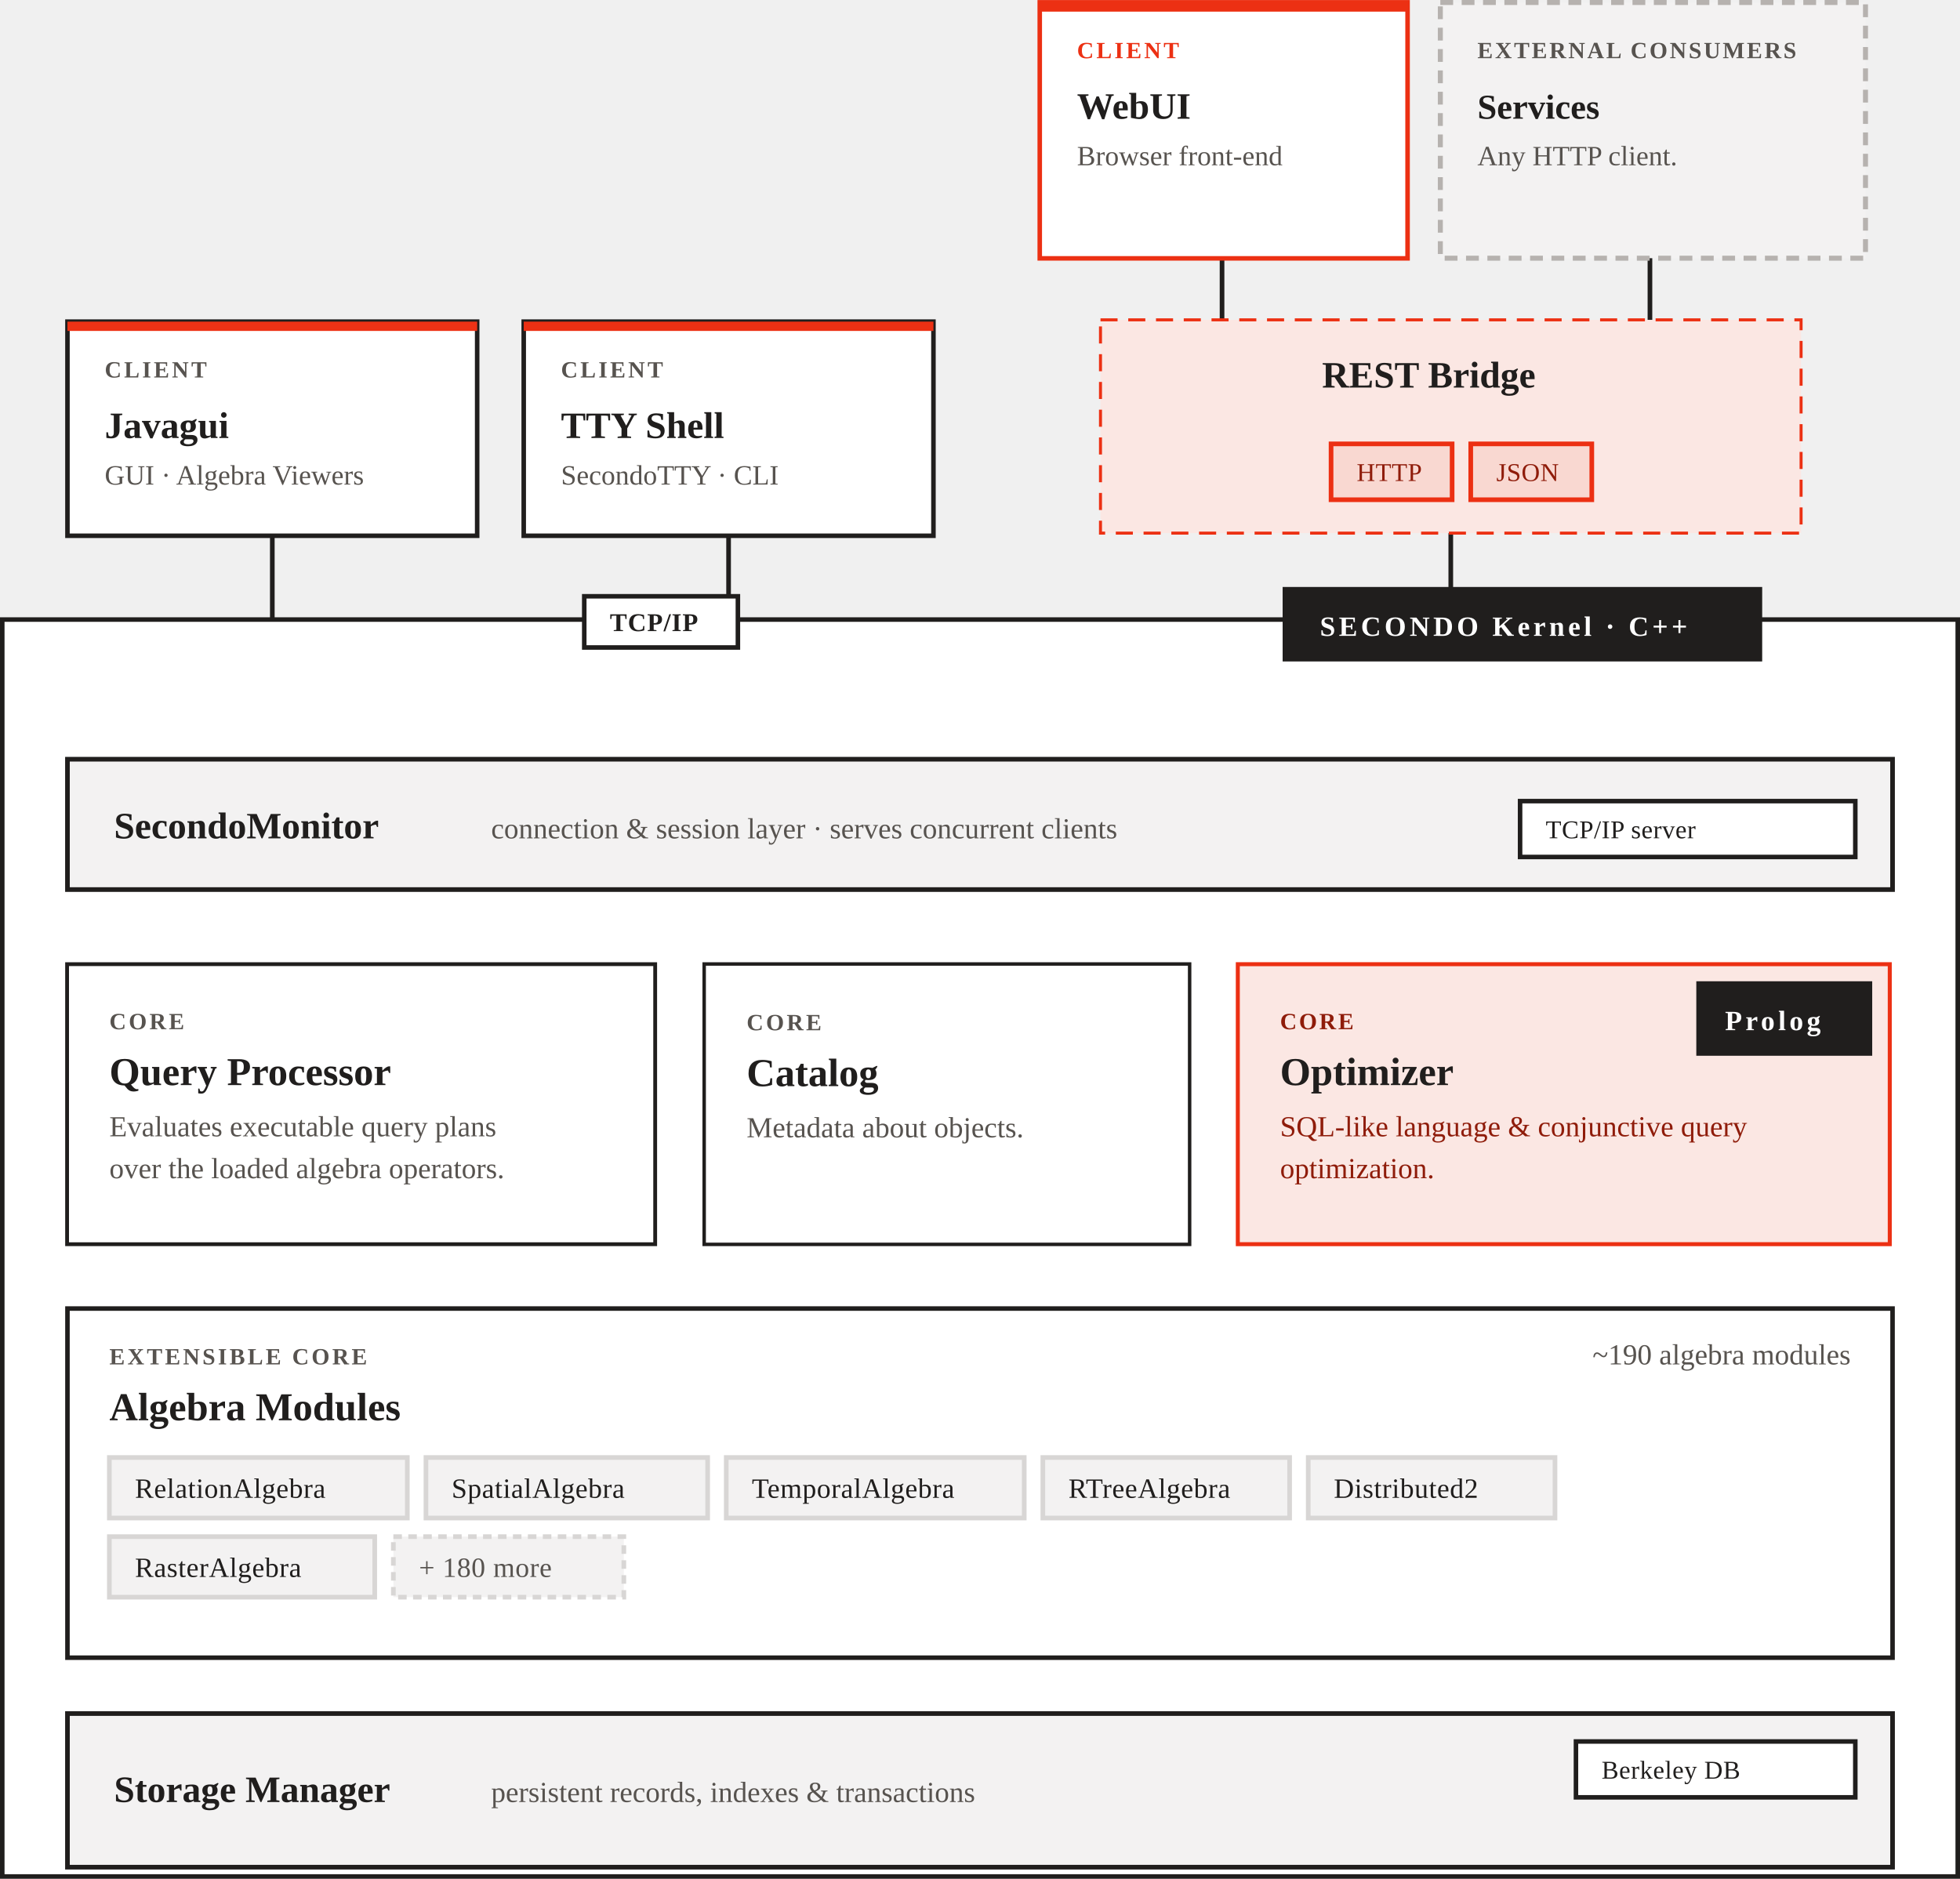
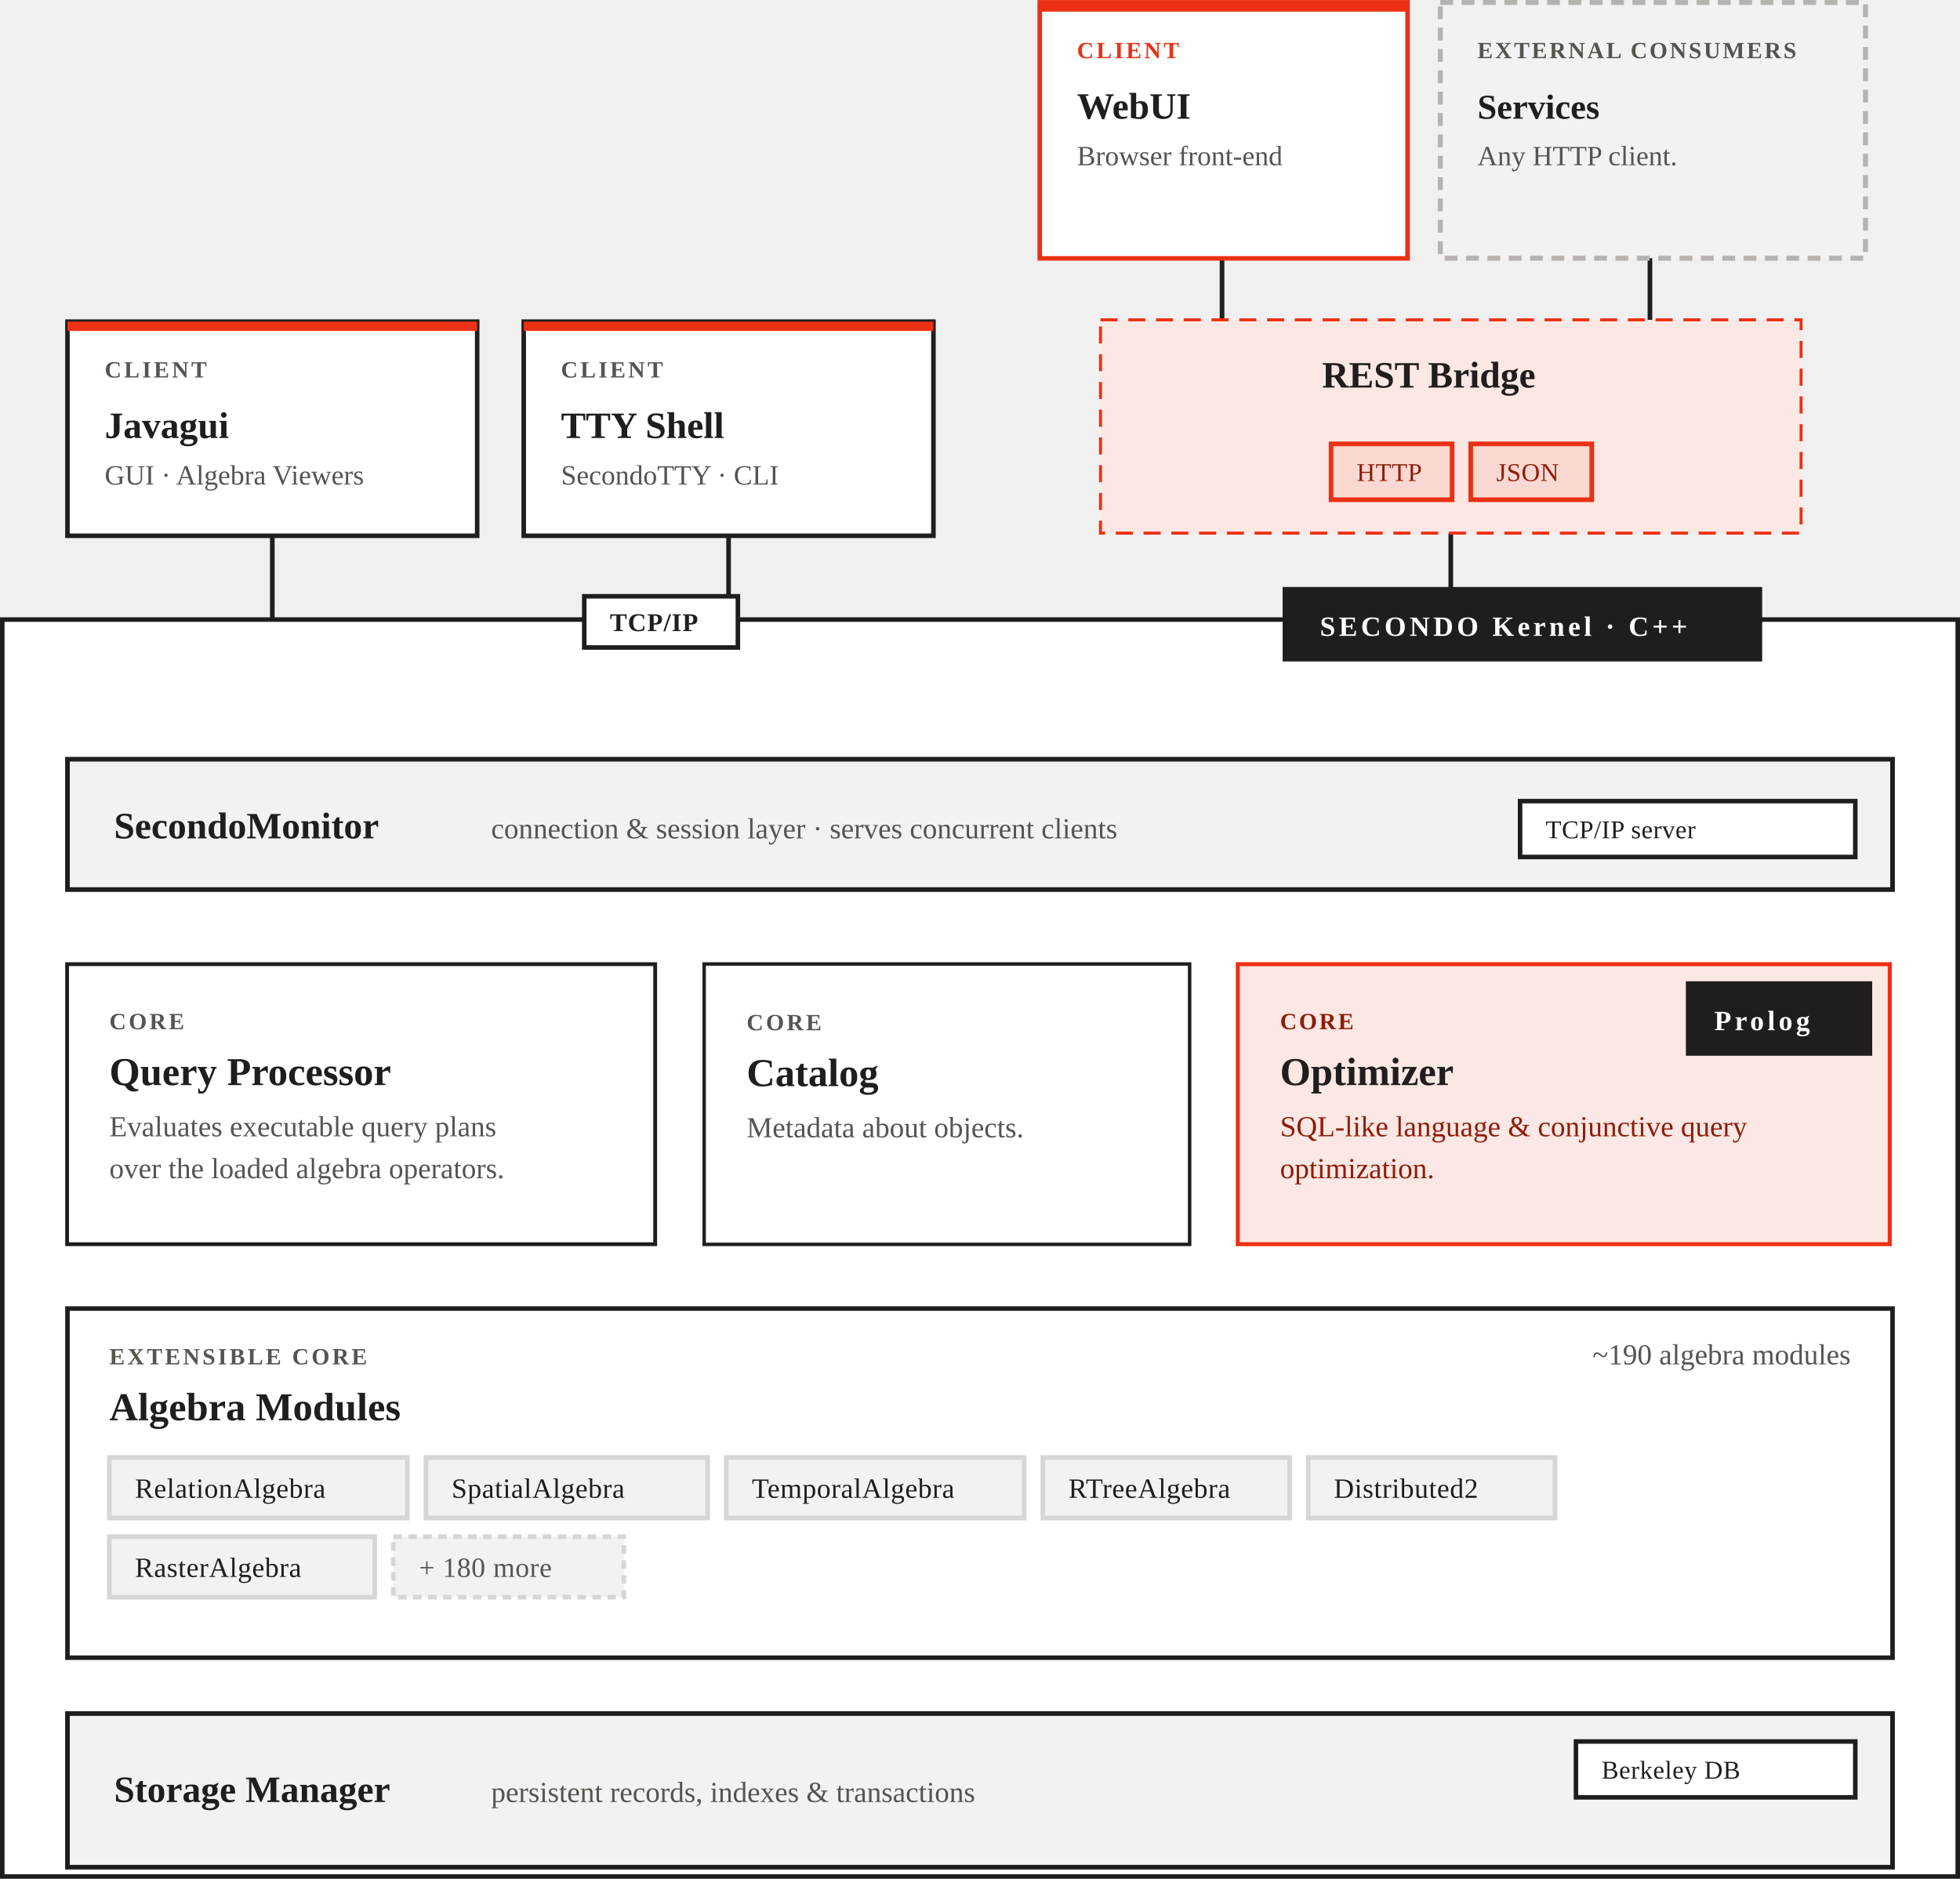
<svg xmlns="http://www.w3.org/2000/svg" viewBox="0 0 918 880.06" width="918" height="880.06" version="1.1" id="svg68">
  <defs id="defs3">
    <marker id="aI" markerWidth="9" markerHeight="9" refX="7" refY="4.5" orient="auto">
      <path d="M 0,0 9,4.5 0,9 Z" fill="#201e1d" id="path1" />
    </marker>
    <marker id="aIs" markerWidth="9" markerHeight="9" refX="2" refY="4.5" orient="auto">
      <path d="M 9,0 0,4.5 9,9 Z" fill="#201e1d" id="path2" />
    </marker>
    <marker id="aR" markerWidth="9" markerHeight="9" refX="7" refY="4.5" orient="auto">
      <path d="M 0,0 9,4.5 0,9 Z" fill="#ec3013" id="path3" />
    </marker>
    <marker id="aI-1" markerWidth="9" markerHeight="9" refX="7" refY="4.5" orient="auto">
      <path d="M 0,0 9,4.5 0,9 Z" fill="#201e1d" id="path1-3" />
    </marker>
    <marker id="aI-5" markerWidth="9" markerHeight="9" refX="7" refY="4.5" orient="auto">
      <path d="M 0,0 9,4.5 0,9 Z" fill="#201e1d" id="path1-35" />
    </marker>
    <marker id="aI-6" markerWidth="9" markerHeight="9" refX="7" refY="4.5" orient="auto">
      <path d="M 0,0 9,4.5 0,9 Z" fill="#201e1d" id="path1-5" />
    </marker>
  </defs>
  <g id="g4" transform="translate(-22.35199,-86.30494)">
    <g id="g3">
      <line x1="795.131" y1="173.558" x2="795.131" y2="277.139" stroke="#201e1d" stroke-width="2.181" marker-end="url(#aI-6)" id="line3-5" style="stroke-linecap:butt;marker-end:url(#aI-6)" />
    </g>
  </g>
  <line x1="127.54" y1="250.968" x2="127.54" y2="354.55" stroke="#201e1d" stroke-width="2.181" marker-end="url(#aI)" id="line3" style="stroke-linecap:butt" />
  <line x1="572.362" y1="81.345" x2="572.362" y2="184.927" stroke="#201e1d" stroke-width="2.181" marker-end="url(#aI-5)" id="line3-3" style="stroke-linecap:butt;marker-end:url(#aI-5)" />
  <line x1="679.499" y1="223.507" x2="679.499" y2="327.089" stroke="#201e1d" stroke-width="2.181" marker-end="url(#aI-1)" id="line3-8" style="stroke-linecap:butt;marker-end:url(#aI-1)" />
  <line x1="341.245" y1="250.968" x2="341.245" y2="354.55" stroke="#201e1d" stroke-width="2.181" marker-end="url(#aI)" id="line4" style="stroke-linecap:butt" />
  <line x1="227.85" y1="417.789" x2="227.85" y2="450.499" stroke="#6b6866" stroke-width="1.745" marker-end="url(#aI)" id="line8" style="stroke-linecap:butt" />
  <line x1="678.156" y1="417.789" x2="678.156" y2="450.499" stroke="#6b6866" stroke-width="1.745" marker-end="url(#aI)" id="line9" style="stroke-linecap:butt" />
  <line x1="425.2" y1="517.009" x2="468.813" y2="517.009" stroke="#6b6866" stroke-width="1.745" marker-start="url(#aIs)" marker-end="url(#aI)" id="line10" style="stroke-linecap:butt" />
  <line x1="227.85" y1="583.519" x2="227.85" y2="611.867" stroke="#6b6866" stroke-width="1.745" marker-end="url(#aI)" id="line11" style="stroke-linecap:butt" />
  <line x1="678.156" y1="583.519" x2="678.156" y2="611.867" stroke="#6b6866" stroke-width="1.745" marker-end="url(#aI)" id="line12" style="stroke-linecap:butt" />
  <line x1="459" y1="777.598" x2="459" y2="801.585" stroke="#6b6866" stroke-width="1.745" marker-end="url(#aI)" id="line13" style="stroke-linecap:butt" />
  <rect x="31.591" y="150.658" width="191.898" height="100.31" fill="#ffffff" stroke="#201e1d" stroke-width="2.124" id="rect18" />
  <rect x="31.591" y="150.658" width="191.898" height="4.361" fill="#201e1d" id="rect19" style="fill:#ed3215;fill-opacity:1;stroke-width:1.09" />
  <text x="49.036" y="176.826" font-size="10.903px" font-weight="600" fill="#57534f" text-anchor="start" letter-spacing="1.2" style="text-transform:uppercase;stroke-width:1.09" id="text19">CLIENT</text>
  <text x="49.036" y="205.175" font-size="17.445px" font-weight="700" fill="#201e1d" text-anchor="start" id="text20" style="stroke-width:1.09">Javagui</text>
  <text x="49.036" y="226.981" font-size="13.084px" font-weight="400" fill="#57534f" text-anchor="start" id="text21" style="stroke-width:1.09">GUI · Algebra Viewers</text>
  <rect x="245.296" y="150.658" width="191.898" height="100.31" fill="#ffffff" stroke="#201e1d" stroke-width="2.124" id="rect21" />
  <rect x="245.296" y="150.658" width="191.898" height="4.361" fill="#201e1d" id="rect22" style="fill:#ec3013;fill-opacity:1;stroke-width:1.09" />
  <text x="262.741" y="176.826" font-size="10.903px" font-weight="600" fill="#57534f" text-anchor="start" letter-spacing="1.2" style="text-transform:uppercase;stroke-width:1.09" id="text22">CLIENT</text>
  <text x="262.741" y="205.175" font-size="17.445px" font-weight="700" fill="#201e1d" text-anchor="start" id="text23" style="stroke-width:1.09">TTY Shell</text>
  <text x="262.741" y="226.981" font-size="13.084px" font-weight="400" fill="#57534f" text-anchor="start" id="text24" style="stroke-width:1.09">SecondoTTY · CLI</text>
  <text x="622.572" y="200.012" font-size="13.084px" font-weight="400" fill="#57534f" text-anchor="start" id="text24-7" style="stroke-width:1.09">SecondoTTY · CLI</text>
  <rect x="486.985" y="1.09" width="172.272" height="119.936" fill="#ffffff" stroke="#ec3013" stroke-width="2.124" id="rect24" />
  <rect x="486.985" y="1.09" width="172.272" height="4.361" fill="#ec3013" id="rect25" style="stroke-width:1.09" />
  <text x="504.43" y="27.258" font-size="10.903px" font-weight="600" fill="#ec3013" text-anchor="start" letter-spacing="1.2" style="text-transform:uppercase;stroke-width:1.09" id="text25">CLIENT</text>
  <text x="504.43" y="55.607" font-size="17.445px" font-weight="700" fill="#201e1d" text-anchor="start" id="text26" style="stroke-width:1.09">WebUI</text>
  <text x="504.43" y="77.413" font-size="13.084px" font-weight="400" fill="#57534f" text-anchor="start" id="text27" style="stroke-width:1.09">Browser front-end</text>
  <rect x="674.602" y="1.171" width="199.133" height="119.774" fill="#f3f2f2" stroke="#b6b2af" stroke-width="2.343" stroke-dasharray="6, 4" id="rect27" />
  <text x="691.966" y="27.258" font-size="10.903px" font-weight="600" fill="#57534f" text-anchor="start" letter-spacing="1" style="text-transform:uppercase;stroke-width:1.09" id="text28">EXTERNAL CONSUMERS</text>
  <text x="691.966" y="55.607" font-size="16.355px" font-weight="700" fill="#201e1d" text-anchor="start" id="text29" style="stroke-width:1.09">Services</text>
  <text x="691.966" y="77.413" font-size="13.084px" font-weight="400" fill="#57534f" text-anchor="start" id="text30" style="stroke-width:1.09">Any HTTP client.</text>
  <rect x="515.431" y="149.824" width="328.136" height="99.904" fill="#fbe7e3" stroke="#ec3013" stroke-width="1.41" stroke-dasharray="8, 5" id="rect30" />
  <rect x="623.425" y="207.922" width="56.697" height="26.168" fill="#f9d8d1" stroke="#ec3013" stroke-width="2.181" id="rect36" />
  <text x="635.419" y="225.324" font-size="11.994px" font-weight="500" fill="#8f1c0a" letter-spacing="0.2" id="text37" style="stroke-width:1.09">HTTP</text>
  <rect x="688.845" y="207.922" width="56.697" height="26.168" fill="#f9d8d1" stroke="#ec3013" stroke-width="2.181" id="rect37" />
  <text x="700.839" y="225.324" font-size="11.994px" font-weight="500" fill="#8f1c0a" letter-spacing="0.2" id="text38" style="stroke-width:1.09">JSON</text>
  <rect x="1.062" y="290.22" width="915.877" height="588.778" fill="#ffffff" stroke="#201e1d" stroke-width="2.124" id="rect38" />
  <rect x="329.81" y="451.559" width="227.375" height="131.344" fill="#ffffff" stroke="#201e1d" stroke-width="1.619" id="rect42-8" />
  <text x="349.688" y="482.591" font-size="10.903px" font-weight="600" fill="#57534f" text-anchor="start" letter-spacing="1.2" style="text-transform:uppercase;stroke-width:1.09" id="text43-3">CORE</text>
  <text x="349.688" y="508.759" font-size="18.536px" font-weight="700" fill="#201e1d" text-anchor="start" id="text44-9" style="stroke-width:1.09">Catalog</text>
  <text x="349.688" y="532.746" font-size="13.629px" font-weight="400" fill="#57534f" text-anchor="start" id="text45-0" style="stroke-width:1.09">Metadata about objects.</text>
  <rect x="600.743" y="274.956" width="224.608" height="34.891" fill="#201e1d" id="rect39" style="stroke-width:1.09" />
  <text x="618.188" y="297.853" font-size="13.084px" font-weight="600" fill="#ffffff" letter-spacing="1.6" style="text-transform:uppercase;stroke-width:1.09" id="text39">SECONDO Kernel · C++</text>
  <rect x="31.591" y="355.64" width="854.818" height="61.058" fill="#f3f2f2" stroke="#201e1d" stroke-width="2.181" id="rect40" />
  <text x="53.398" y="392.711" font-size="17.445px" font-weight="700" fill="#201e1d" text-anchor="start" id="text40" style="stroke-width:1.09">SecondoMonitor</text>
  <text x="230.031" y="392.711" font-size="13.629px" font-weight="400" fill="#57534f" text-anchor="start" id="text41" style="stroke-width:1.09">connection &amp; session layer · serves concurrent clients</text>
  <rect x="711.957" y="375.266" width="157.007" height="26.168" fill="#ffffff" stroke="#201e1d" stroke-width="2.124" id="rect41" />
  <text x="723.95" y="392.668" font-size="11.994px" font-weight="500" fill="#201e1d" letter-spacing="0.2" id="text42" style="stroke-width:1.09">TCP/IP server</text>
  <rect x="31.42" y="451.64" width="275.444" height="131.182" fill="#ffffff" stroke="#201e1d" stroke-width="1.781" id="rect42" />
  <text x="51.217" y="482.118" font-size="10.903px" font-weight="600" fill="#57534f" text-anchor="start" letter-spacing="1.2" style="text-transform:uppercase;stroke-width:1.09" id="text43">CORE</text>
  <text x="51.217" y="508.286" font-size="18.536px" font-weight="700" fill="#201e1d" text-anchor="start" id="text44" style="stroke-width:1.09">Query Processor</text>
  <text x="51.217" y="532.273" font-size="13.629px" font-weight="400" fill="#57534f" text-anchor="start" id="text45" style="stroke-width:1.09">Evaluates executable query plans</text>
  <text x="51.217" y="551.899" font-size="13.629px" font-weight="400" fill="#57534f" text-anchor="start" id="text46" style="stroke-width:1.09">over the loaded algebra operators.</text>
  <rect x="579.748" y="451.656" width="305.356" height="131.151" fill="#fbe7e3" stroke="#ec3013" stroke-width="1.869" id="rect46" />
  <text x="599.529" y="482.118" font-size="10.903px" font-weight="600" fill="#8f1c0a" text-anchor="start" letter-spacing="1" style="text-transform:uppercase;stroke-width:1.09" id="text47">CORE</text>
  <text x="599.529" y="508.286" font-size="18.536px" font-weight="700" fill="#201e1d" text-anchor="start" id="text49" style="stroke-width:1.09">Optimizer</text>
  <text x="599.529" y="532.273" font-size="13.629px" font-weight="400" fill="#8f1c0a" text-anchor="start" id="text50" style="stroke-width:1.09">SQL-like language &amp; conjunctive query</text>
  <text x="599.529" y="551.899" font-size="13.629px" font-weight="400" fill="#8f1c0a" text-anchor="start" id="text51" style="stroke-width:1.09">optimization.</text>
  <text x="489.529" y="571.525" font-size="13.629px" font-weight="400" fill="#8f1c0a" text-anchor="start" id="text52" style="stroke-width:1.09" />
  <rect x="31.591" y="612.958" width="854.818" height="163.549" fill="#ffffff" stroke="#201e1d" stroke-width="2.124" id="rect52" />
  <text x="51.217" y="639.126" font-size="10.903px" font-weight="600" fill="#57534f" text-anchor="start" letter-spacing="1.2" style="text-transform:uppercase;stroke-width:1.09" id="text53">EXTENSIBLE CORE</text>
  <text x="866.783" y="639.126" font-size="13.629px" font-weight="400" fill="#57534f" text-anchor="end" id="text54" style="stroke-width:1.09">~190 algebra modules</text>
  <text x="51.217" y="665.294" font-size="18.536px" font-weight="700" fill="#201e1d" text-anchor="start" id="text55" style="stroke-width:1.09">Algebra Modules</text>
  <rect x="51.217" y="682.739" width="139.562" height="28.349" fill="#f3f2f2" stroke="#d8d6d5" stroke-width="2.181" id="rect55" />
  <text x="63.211" y="701.623" font-size="13.084px" font-weight="500" fill="#201e1d" letter-spacing="0.2" id="text56" style="stroke-width:1.09">RelationAlgebra</text>
  <rect x="199.502" y="682.739" width="131.93" height="28.349" fill="#f3f2f2" stroke="#d8d6d5" stroke-width="2.181" id="rect56" />
  <text x="211.495" y="701.623" font-size="13.084px" font-weight="500" fill="#201e1d" letter-spacing="0.2" id="text57" style="stroke-width:1.09">SpatialAlgebra</text>
  <rect x="340.154" y="682.739" width="139.562" height="28.349" fill="#f3f2f2" stroke="#d8d6d5" stroke-width="2.181" id="rect57" />
  <text x="352.148" y="701.623" font-size="13.084px" font-weight="500" fill="#201e1d" letter-spacing="0.2" id="text58" style="stroke-width:1.09">TemporalAlgebra</text>
  <rect x="488.439" y="682.739" width="115.575" height="28.349" fill="#f3f2f2" stroke="#d8d6d5" stroke-width="2.181" id="rect58" />
  <text x="500.433" y="701.623" font-size="13.084px" font-weight="500" fill="#201e1d" letter-spacing="0.2" id="text59" style="stroke-width:1.09">RTreeAlgebra</text>
  <rect x="612.737" y="682.739" width="115.575" height="28.349" fill="#f3f2f2" stroke="#d8d6d5" stroke-width="2.181" id="rect59" />
  <text x="624.73" y="701.623" font-size="13.084px" font-weight="500" fill="#201e1d" letter-spacing="0.2" id="text60" style="stroke-width:1.09">Distributed2</text>
  <rect x="51.217" y="719.81" width="124.298" height="28.349" fill="#f3f2f2" stroke="#d8d6d5" stroke-width="2.181" id="rect60" />
  <text x="63.211" y="738.695" font-size="13.084px" font-weight="500" fill="#201e1d" letter-spacing="0.2" id="text61" style="stroke-width:1.09">RasterAlgebra</text>
  <rect x="184.237" y="719.81" width="107.943" height="28.349" fill="#f3f2f2" stroke="#d8d6d5" stroke-width="2.181" stroke-dasharray="4, 3" id="rect61" />
  <text x="196.231" y="738.695" font-size="13.084px" font-weight="500" fill="#57534f" letter-spacing="0.2" id="text62" style="stroke-width:1.09">+ 180 more</text>
  <rect x="31.591" y="802.675" width="854.818" height="71.962" fill="#f3f2f2" stroke="#201e1d" stroke-width="2.181" id="rect62" />
  <text x="53.398" y="844.108" font-size="17.445px" font-weight="700" fill="#201e1d" text-anchor="start" id="text63" style="stroke-width:1.09">Storage Manager</text>
  <text x="230.031" y="844.108" font-size="13.629px" font-weight="400" fill="#57534f" text-anchor="start" id="text64" style="stroke-width:1.09">persistent records, indexes &amp; transactions</text>
  <rect x="738.124" y="815.759" width="130.84" height="26.168" fill="#ffffff" stroke="#201e1d" stroke-width="2.124" id="rect64" />
  <text x="750.118" y="833.161" font-size="11.994px" font-weight="500" fill="#201e1d" letter-spacing="0.2" id="text65" style="stroke-width:1.09">Berkeley DB</text>
  <rect x="273.644" y="279.317" width="71.962" height="23.987" fill="#ffffff" stroke="#201e1d" stroke-width="2.124" id="rect65" />
  <text x="285.638" y="295.628" font-size="11.994px" font-weight="600" fill="#201e1d" letter-spacing="0.4" id="text66" style="stroke-width:1.09">TCP/IP</text>
  <text x="619.19" y="181.533" font-size="17.445px" font-weight="700" fill="#201e1d" text-anchor="start" id="text23-5" style="stroke-width:1.09">REST Bridge</text>
-   <rect x="794.496" y="459.656" width="82.386" height="34.891" fill="#201e1d" id="use1" style="stroke-width:0.66" />
-   <text x="807.941" y="482.553" font-size="13.084px" font-weight="600" fill="#ffffff" letter-spacing="1.6" style="text-transform:uppercase;stroke-width:1.09" id="use2">Prolog</text>
+   <rect x="789.607" y="459.656" width="87.275" height="34.891" fill="#201e1d" id="use1" style="stroke-width:0.68" />
+   <text x="802.897" y="482.553" font-size="13.084px" font-weight="600" fill="#ffffff" letter-spacing="1.6" style="text-transform:uppercase;stroke-width:1.09" id="use2">Prolog</text>
</svg>
